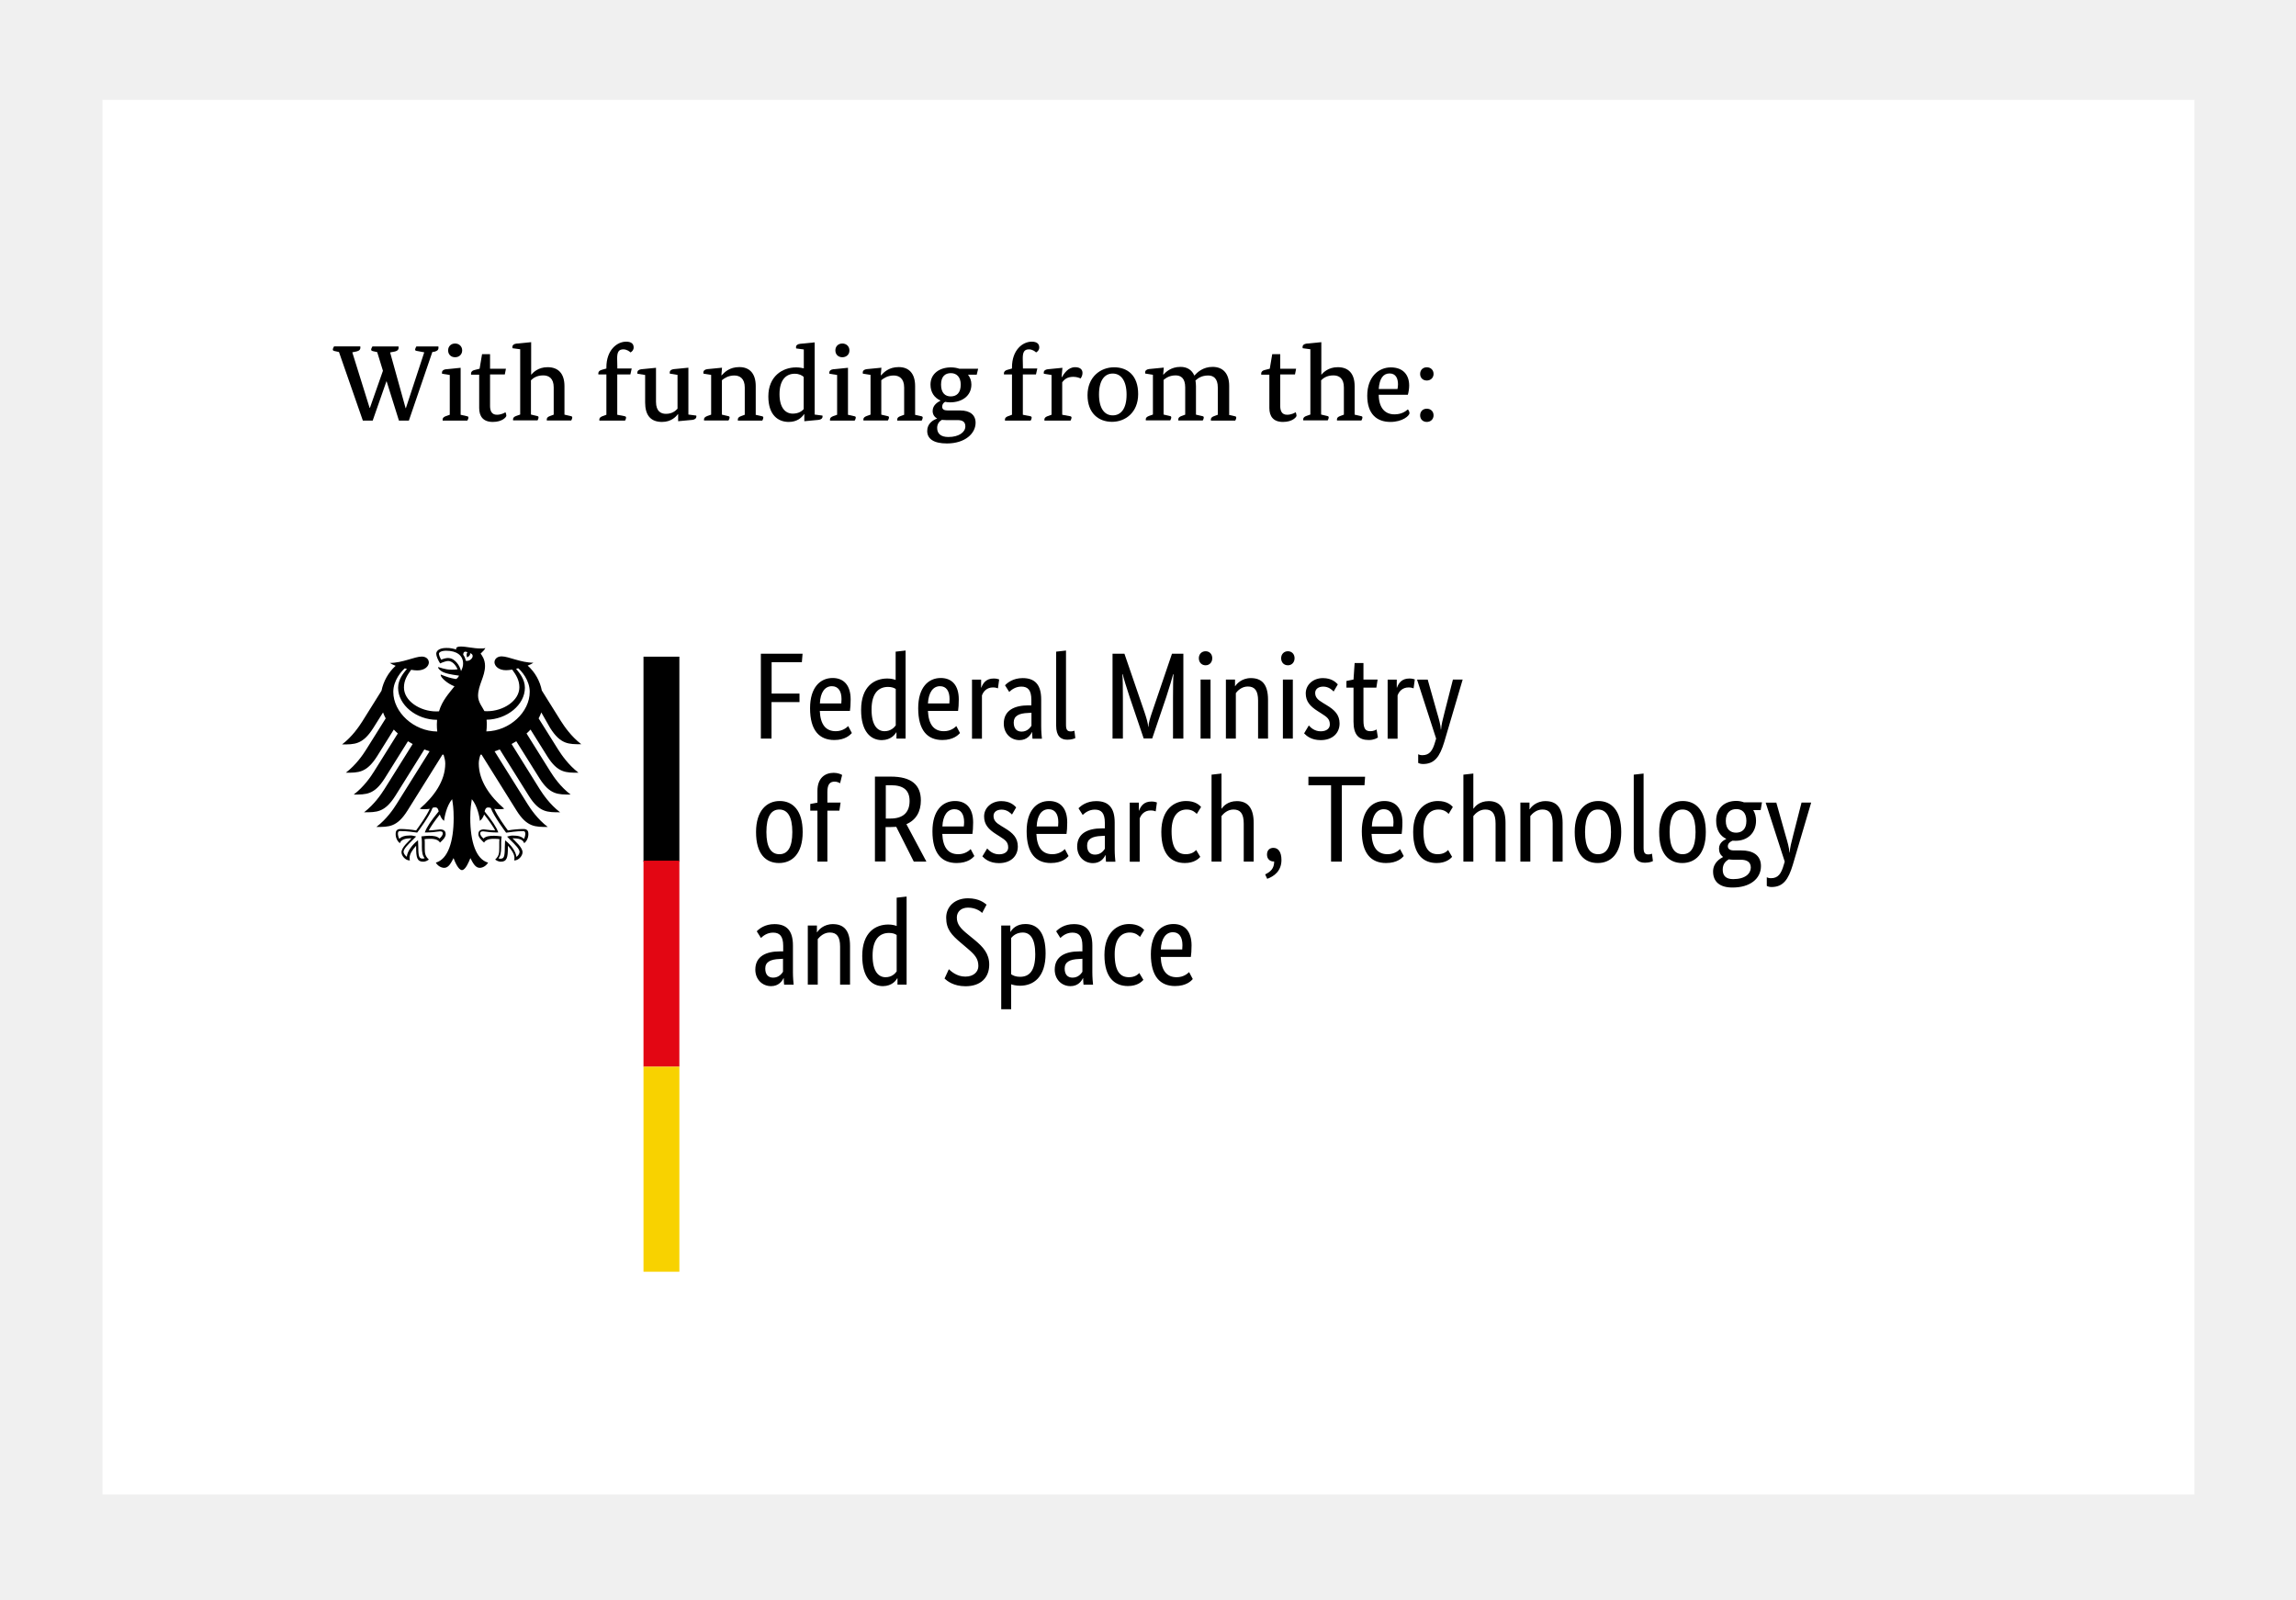
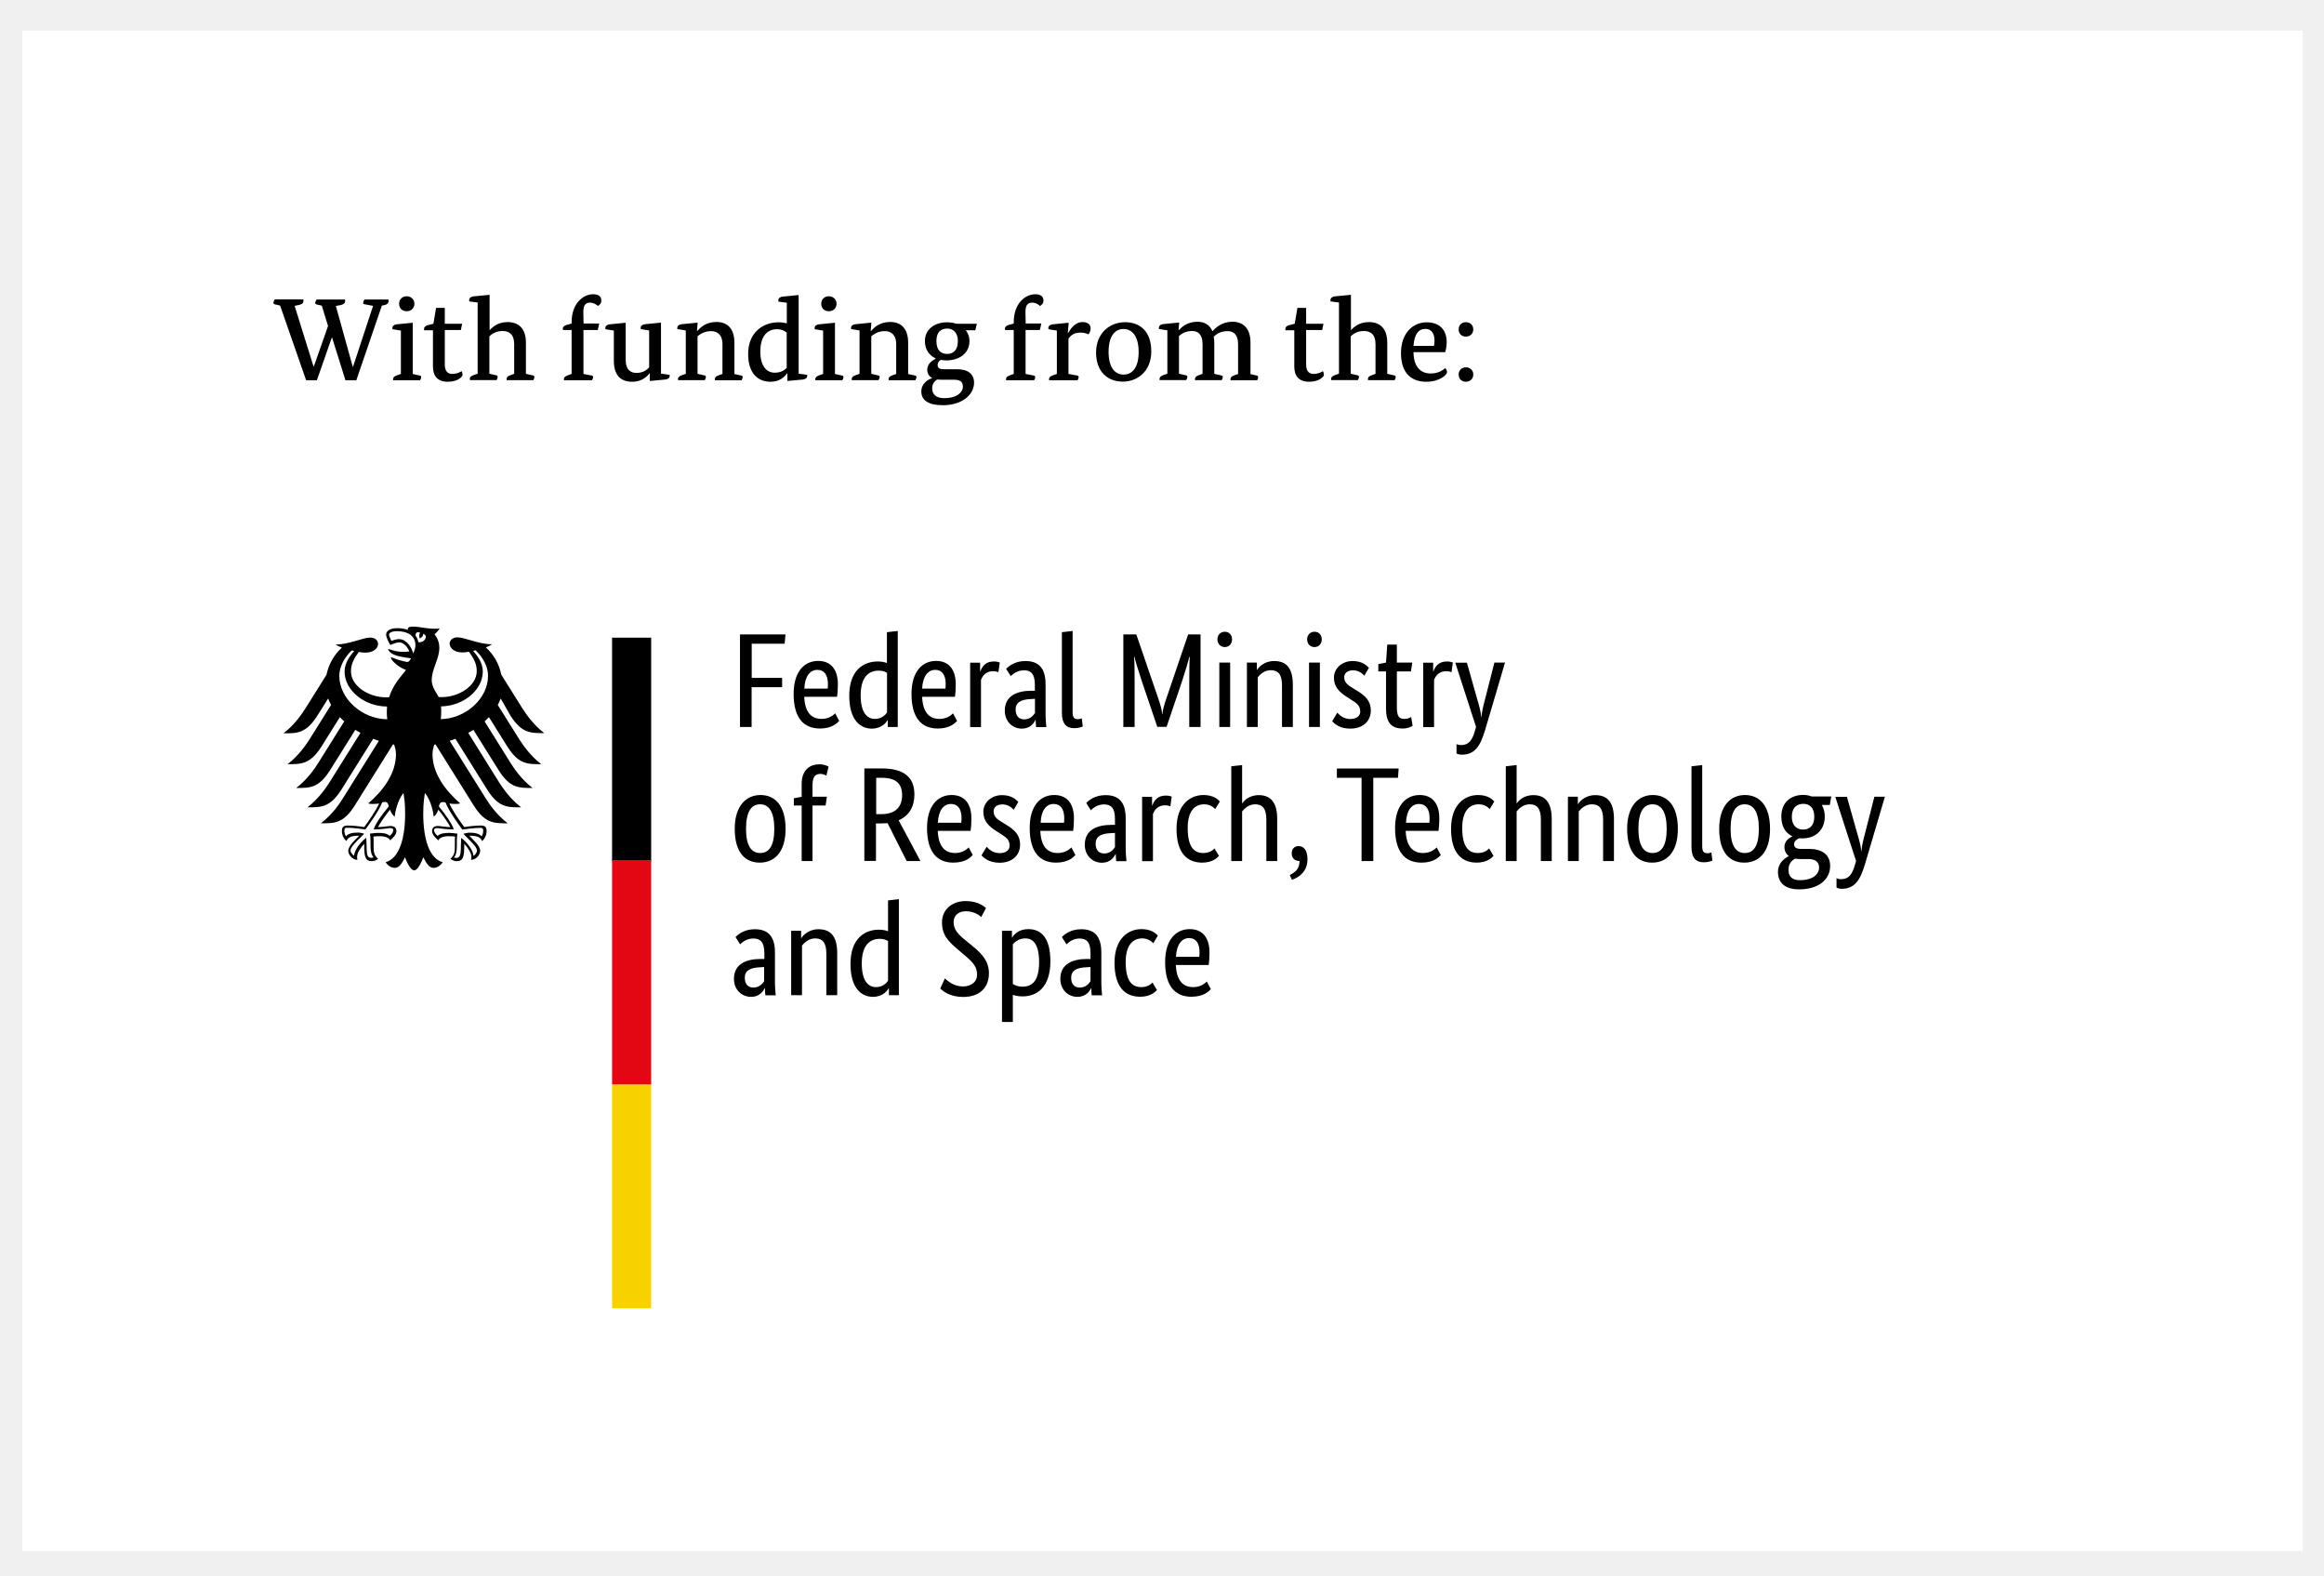
- <svg xmlns="http://www.w3.org/2000/svg" version="1.1" x="0px" y="0px" viewBox="309 204 224 156" xml:space="preserve">
+ <svg xmlns="http://www.w3.org/2000/svg" version="1.1" x="0px" y="0px" viewBox="317 211 208 141" xml:space="preserve">
  <style type="text/css">
	.st0{fill:#FFFFFF;}
	.st1{fill:#E30613;}
	.st2{fill:#F8D200;}
	.st3{display:none;opacity:0.5;}
</style>
  <g id="Ebene_1">
    <g>
      <rect x="319" y="213.74" class="st0" width="204.09" height="136.06" />
      <g>
        <path d="M356.45,275.35c0.03-0.22,0.04-0.45,0.04-0.69c0-0.13,0-0.28-0.02-0.45c2-0.03,3.74-1.46,3.74-3.12     c0-0.84-0.55-1.47-0.86-1.85c0.07-0.02,0.14-0.03,0.21-0.05c0.29,0.25,1.12,1.15,1.12,2.29     C360.69,273.47,358.71,275.31,356.45,275.35 M354.44,268.46c-0.04-0.22-0.12-0.42-0.25-0.59c0.01-0.2,0.09-0.4,0.42-0.24     c-0.17,0.18-0.04,0.5-0.04,0.5s0.36-0.17,0.29-0.41C355.39,267.85,355.01,268.56,354.44,268.46 M353.98,269.47     c-0.07-0.3-0.22-0.6-0.42-0.83c-0.18-0.21-0.46-0.45-0.86-0.45c-0.18,0-0.48,0.08-0.67,0.16c-0.07-0.13-0.21-0.44-0.21-0.58     c0-0.14,0.25-0.29,0.71-0.29c1.03,0,1.65,0.46,1.65,1.25C354.19,269,354.08,269.25,353.98,269.47 M356.63,282.77     c0.12,0,0.18,0.02,0.25,0.05c0.3,0.81,1.44,2.33,1.49,2.4l0.01,0.01l0.01,0c0.28-0.04,1-0.15,1.6-0.15h0.02     c0.06,0,0.14,0,0.18,0.05c0.04,0.04,0.06,0.11,0.06,0.2c0,0.15-0.06,0.41-0.14,0.51c-0.21-0.23-0.55-0.33-1.09-0.33     c-0.17,0-0.36,0.05-0.46,0.08l-0.04,0.01l-0.05,0.01l0.31,0.32c0.49,0.48,0.91,0.9,0.91,1.18c0,0.17-0.16,0.39-0.31,0.48     c-0.04-0.51-0.55-1.2-1.06-1.58l-0.04-0.04l-0.01,0.18c0,0.12-0.02,0.3-0.02,0.5c0,0.97-0.1,1.12-0.44,1.12     c-0.05,0-0.13-0.02-0.18-0.04c0.19-0.23,0.26-0.54,0.26-1.09l0-0.25l0-0.2c0-0.23,0.02-0.39,0.04-0.52l0.01-0.07l-0.05-0.01     c-0.16-0.02-0.45-0.06-0.68-0.06c-0.48,0-0.81,0.05-1.04,0.27c-0.16-0.13-0.32-0.34-0.32-0.48c0-0.2,0.13-0.22,0.29-0.22     c0.08,0,0.16,0.02,0.27,0.03c0.21,0.03,0.52,0.08,1.16,0.08h0.04l-0.01-0.04c-0.16-0.46-0.61-1.14-1.32-2.01     C356.34,282.92,356.41,282.77,356.63,282.77 M350.46,285.17l-0.02,0.04h0.04c0.64,0,0.95-0.05,1.16-0.08     c0.11-0.01,0.19-0.03,0.27-0.03c0.16,0,0.29,0.02,0.29,0.22c0,0.14-0.16,0.35-0.32,0.48c-0.23-0.22-0.56-0.27-1.04-0.27     c-0.22,0-0.52,0.04-0.68,0.06l-0.02,0l-0.03,0l0.01,0.07c0.02,0.13,0.04,0.3,0.04,0.52l0,0.2l0,0.25c0,0.54,0.07,0.85,0.27,1.09     c-0.05,0.02-0.13,0.04-0.18,0.04c-0.34,0-0.44-0.15-0.44-1.12c0-0.2-0.01-0.38-0.02-0.5l-0.01-0.18l-0.04,0.04     c-0.5,0.38-1.02,1.07-1.05,1.58c-0.15-0.1-0.32-0.32-0.32-0.48c0-0.28,0.42-0.7,0.91-1.18l0.28-0.28l0.04-0.04l-0.09-0.02     c-0.11-0.03-0.3-0.08-0.46-0.08c-0.54,0-0.88,0.1-1.09,0.33c-0.08-0.11-0.14-0.37-0.14-0.51c0-0.1,0.02-0.16,0.06-0.2     c0.05-0.05,0.12-0.05,0.19-0.05h0.01c0.6,0,1.32,0.11,1.6,0.15l0.02,0l0.01-0.01c0.05-0.07,1.2-1.59,1.49-2.4     c0.07-0.03,0.12-0.05,0.25-0.05c0.23,0,0.29,0.15,0.35,0.39C351.07,284.03,350.62,284.71,350.46,285.17 M347.37,271.49     c0-1.14,0.83-2.04,1.12-2.29c0.07,0.02,0.14,0.03,0.21,0.05c-0.31,0.38-0.86,1.01-0.86,1.85c0,1.67,1.78,3.12,3.8,3.12     c-0.01,0.14-0.02,0.29-0.02,0.45c0,0.25,0.01,0.47,0.04,0.69C349.37,275.34,347.37,273.49,347.37,271.49 M362.67,275.01     c1.02,1.62,1.82,1.59,3.04,1.59c-1-0.77-1.66-1.75-1.98-2.25l-1.87-2.99c-0.18-0.92-0.66-1.79-1.38-2.43     c0.24-0.09,0.44-0.19,0.56-0.28c-1.22,0-2.43-0.62-3.1-0.62c-0.43,0-0.7,0.26-0.7,0.59c0.03,0.38,0.42,0.76,1.13,0.76     c0.16,0,0.37-0.02,0.6-0.06c0.39,0.54,0.7,1.03,0.7,1.73c0,1.31-1.57,2.33-3.15,2.33c-0.09,0-0.18,0-0.26-0.01     c-0.15-0.32-0.62-0.87-0.62-1.49c0-1.04,0.68-1.89,0.68-2.92c0-0.64-0.31-1.04-0.43-1.2c0.2-0.18,0.41-0.4,0.46-0.55     c-0.11,0.05-0.25,0.05-0.44,0.05c-0.76,0-1.38-0.19-1.98-0.19c-0.34,0-0.43,0.11-0.43,0.21c0,0.04,0,0.07,0.02,0.09     c-0.13-0.05-0.25-0.08-0.4-0.11c-0.17-0.04-0.37-0.05-0.57-0.05c-0.73,0-0.99,0.3-0.99,0.57c0,0.22,0.18,0.63,0.38,0.94     c0.29-0.14,0.62-0.24,0.78-0.24c0.39,0,0.73,0.37,0.92,0.81c-0.26,0.03-0.31,0.04-0.57,0.04c-0.71,0-1.2-0.25-1.3-0.25     c-0.01,0-0.03,0-0.03,0.02c0,0.1,0.2,0.36,0.6,0.51c0.52,0.2,1.31,0.27,1.44,0.3c0,0.02-0.13,0.27-0.28,0.32     c-0.03,0.01-0.05,0.01-0.09,0c-0.55-0.11-0.7-0.15-1.39-0.42c-0.02-0.01-0.03,0-0.03,0.03c0,0.27,0.71,0.88,1.35,1.11     c-0.53,0.68-1.2,1.38-1.51,2.44c-0.09,0.01-0.18,0.01-0.27,0.01c-1.58,0-3.15-1.02-3.15-2.33c0-0.7,0.31-1.19,0.7-1.73     c0.23,0.04,0.43,0.06,0.6,0.06c0.71,0,1.11-0.38,1.13-0.76c0-0.34-0.27-0.59-0.7-0.59c-0.67,0-1.88,0.62-3.1,0.62     c0.12,0.09,0.32,0.19,0.56,0.28c-0.71,0.64-1.19,1.51-1.38,2.43l-1.87,2.99c-0.32,0.5-0.98,1.49-1.98,2.25     c1.21,0,2.01,0.03,3.04-1.59l0.96-1.53c0.07,0.2,0.16,0.39,0.26,0.58l-1.91,3.05c-0.32,0.51-0.98,1.48-1.98,2.25     c1.21,0,2.01,0.03,3.04-1.59l1.64-2.62c0.12,0.13,0.25,0.26,0.39,0.38l-2.32,3.71c-0.32,0.51-0.97,1.48-1.98,2.25     c1.21,0,2.01,0.03,3.03-1.59l2.26-3.61c0.15,0.09,0.3,0.18,0.46,0.27l-2.76,4.41c-0.32,0.5-0.97,1.47-1.98,2.25     c1.21,0,2.01,0.03,3.04-1.59l2.84-4.54c0.17,0.06,0.34,0.13,0.51,0.18l-3.21,5.13c-0.31,0.5-0.98,1.49-1.98,2.25     c1.21,0,2.01,0.03,3.03-1.59l3.42-5.47c0.04,0,0.07,0.01,0.11,0.02c0.09,0.3,0.16,0.58,0.16,0.85c0,1.72-1.12,3.24-2.48,4.41     c0.09,0.04,0.24,0.05,0.38,0.05c0.28,0,0.46-0.02,0.59-0.04c-0.32,0.71-0.99,1.64-1.33,2.11c-0.44-0.08-1.09-0.14-1.51-0.14     c-0.44,0-0.49,0.26-0.49,0.49c0,0.4,0.19,0.72,0.41,0.9c0.08-0.2,0.25-0.48,1.06-0.48c0.02,0,0.05,0,0.08,0     c-0.24,0.27-0.98,0.87-0.98,1.36c0,0.32,0.35,0.8,0.82,0.8c-0.03-0.11-0.03-0.2-0.03-0.27c0-0.39,0.35-0.85,0.64-1.17     c-0.01,0.1,0,0.09,0,0.2c0,0.93,0.09,1.36,0.68,1.36c0.29,0,0.49-0.16,0.56-0.21c-0.38-0.35-0.4-0.63-0.4-1.15     c0-0.14,0-0.27,0-0.45c0-0.12,0-0.28-0.02-0.39c0.21-0.03,0.3-0.03,0.46-0.03c0,0,0.84-0.07,1.04,0.37     c0.23-0.21,0.56-0.5,0.56-0.83c0-0.21-0.1-0.46-0.54-0.46c-0.16,0-0.68,0.1-1.11,0.1c0.12-0.26,0.63-1.01,1.08-1.56     c0.07,0.21,0.17,0.44,0.41,0.63c0.04-0.35,0.24-1.46,0.79-2.12c0.07,0.44,0.15,0.89,0.15,1.84c0,2.31-0.56,4.02-1.74,4.35     c0.15,0.27,0.48,0.51,0.82,0.51c0.43,0,0.67-0.49,0.91-0.95c0.12,0.34,0.47,1.17,0.82,1.17c0.35,0,0.69-0.84,0.82-1.17     c0.24,0.46,0.48,0.95,0.91,0.95c0.34,0,0.66-0.24,0.82-0.51c-1.18-0.32-1.74-2.04-1.74-4.35c0-0.95,0.09-1.4,0.15-1.84     c0.55,0.65,0.76,1.76,0.79,2.12c0.23-0.19,0.34-0.42,0.41-0.63c0.45,0.55,0.96,1.3,1.08,1.56c-0.43,0-0.95-0.1-1.11-0.1     c-0.43,0-0.53,0.25-0.53,0.46c0,0.32,0.33,0.62,0.56,0.83c0.2-0.44,1.04-0.37,1.04-0.37c0.16,0,0.25,0,0.46,0.03     c-0.02,0.12-0.02,0.27-0.02,0.39c0,0.18,0,0.32,0,0.45c0,0.52-0.02,0.8-0.4,1.15c0.07,0.05,0.27,0.21,0.56,0.21     c0.59,0,0.68-0.43,0.68-1.36c0-0.11,0-0.1,0-0.2c0.29,0.32,0.64,0.79,0.64,1.17c0,0.08,0,0.17-0.03,0.27     c0.47,0,0.82-0.48,0.82-0.8c0-0.49-0.75-1.09-0.98-1.36c0.04,0,0.07,0,0.08,0c0.82,0,0.98,0.27,1.06,0.48     c0.22-0.17,0.41-0.5,0.41-0.9c0-0.23-0.05-0.49-0.49-0.49c-0.42,0-1.07,0.06-1.51,0.14c-0.34-0.47-1.01-1.39-1.33-2.11     c0.13,0.02,0.31,0.04,0.59,0.04c0.14,0,0.29-0.02,0.38-0.05c-1.35-1.17-2.48-2.69-2.48-4.41c0-0.27,0.06-0.55,0.16-0.85     c0.04-0.01,0.07-0.01,0.11-0.02l3.42,5.47c1.02,1.62,1.83,1.59,3.04,1.59c-1-0.76-1.67-1.75-1.98-2.25l-3.21-5.13     c0.18-0.05,0.34-0.12,0.51-0.18l2.84,4.54c1.02,1.62,1.82,1.59,3.04,1.59c-1.01-0.78-1.66-1.75-1.98-2.25l-2.75-4.41     c0.16-0.09,0.31-0.18,0.46-0.27l2.26,3.61c1.02,1.62,1.82,1.59,3.04,1.59c-1.01-0.77-1.66-1.74-1.98-2.25l-2.32-3.71     c0.14-0.12,0.27-0.25,0.39-0.38l1.64,2.62c1.02,1.62,1.82,1.59,3.04,1.59c-1-0.77-1.66-1.75-1.98-2.25l-1.91-3.05     c0.1-0.19,0.19-0.38,0.26-0.58L362.67,275.01z M362.67,275.01" />
        <rect x="371.78" y="268.06" width="3.5" height="20" />
        <rect x="371.78" y="287.96" class="st1" width="3.5" height="20.1" />
        <rect x="371.78" y="308.06" class="st2" width="3.5" height="20" />
        <path d="M384.27,276.05v-3.56H387v-0.83h-2.72v-3.06h2.95l0.07-0.83h-4.07v8.28H384.27z M390.16,270.94     c0.61,0,0.94,0.47,0.94,1.26c0,0.18-0.01,0.34-0.02,0.42h-2.09C389.03,271.54,389.48,270.94,390.16,270.94L390.16,270.94z      M392.11,275.51l-0.36-0.68c-0.13,0.13-0.53,0.5-1.21,0.5c-0.97,0-1.5-0.64-1.56-1.98h2.94c0.04-0.28,0.07-0.62,0.07-1.12     c0-1.38-0.67-2.09-1.76-2.09c-1.2,0-2.2,0.91-2.2,2.95c0,2.17,0.91,3.1,2.37,3.1C391.48,276.19,391.95,275.68,392.11,275.51     L392.11,275.51z M395.3,275.33c-0.67,0-1.27-0.53-1.27-2.11c0-1.63,0.71-2.21,1.61-2.21c0.35,0,0.58,0.09,0.75,0.2v3.55     C396.25,274.96,395.91,275.33,395.3,275.33L395.3,275.33z M396.44,275.44h0.02v0.61h0.89v-8.59l-0.97,0.11v2.76     c-0.18-0.07-0.45-0.14-0.82-0.14c-1.23,0-2.55,0.74-2.55,3.07c0,2.1,0.93,2.94,2.02,2.94     C395.95,276.19,396.33,275.62,396.44,275.44L396.44,275.44z M400.71,270.94c0.61,0,0.93,0.47,0.93,1.26     c0,0.18-0.01,0.34-0.02,0.42h-2.09C399.59,271.54,400.03,270.94,400.71,270.94L400.71,270.94z M402.66,275.51l-0.36-0.68     c-0.13,0.13-0.53,0.5-1.21,0.5c-0.97,0-1.5-0.64-1.56-1.98h2.94c0.04-0.28,0.07-0.62,0.07-1.12c0-1.38-0.67-2.09-1.76-2.09     c-1.2,0-2.2,0.91-2.2,2.95c0,2.17,0.91,3.1,2.36,3.1C402.03,276.19,402.5,275.68,402.66,275.51L402.66,275.51z M406.48,270.28     c-0.09-0.03-0.25-0.09-0.53-0.09c-0.73,0-1.04,0.43-1.21,0.89h-0.02v-0.78h-0.89v5.76h0.97v-4.22c0.14-0.39,0.47-0.78,1.08-0.78     c0.26,0,0.43,0.07,0.48,0.09L406.48,270.28z M409.63,272.81h-0.3c-1.31,0-2.4,0.45-2.4,1.78c0,0.94,0.66,1.61,1.53,1.61     c0.73,0,1.08-0.49,1.21-0.78h0.02c0.02,0.29,0.03,0.47,0.04,0.64h0.92c-0.02-0.16-0.07-0.71-0.07-1.2v-2.63     c0-1.45-0.63-2.08-1.8-2.08c-0.93,0-1.48,0.44-1.73,0.7l0.41,0.65c0.21-0.2,0.6-0.52,1.18-0.52c0.62,0,0.98,0.31,0.98,1.29     V272.81z M409.63,273.53v1.27c-0.12,0.18-0.4,0.57-0.96,0.57c-0.48,0-0.77-0.3-0.77-0.89c0-0.63,0.49-0.9,1.41-0.93     L409.63,273.53z M413.01,267.46l-0.97,0.11v7.22c0,1.02,0.45,1.37,1.09,1.37c0.43,0,0.68-0.11,0.78-0.16l-0.09-0.72     c-0.06,0.02-0.18,0.07-0.36,0.07c-0.34,0-0.46-0.17-0.46-0.65V267.46z M423.34,267.77l-1.95,5.73c-0.18,0.53-0.34,1.05-0.35,1.41     h-0.02c-0.02-0.36-0.18-0.9-0.36-1.43l-1.96-5.71h-1.16v8.28h1.01v-3.94c0-1-0.01-1.95-0.05-2.33h0.04     c0.07,0.36,0.36,1.28,0.67,2.22l1.37,4.04h0.83l1.37-4.04c0.31-0.94,0.58-1.86,0.67-2.22h0.04c-0.04,0.35-0.05,1.33-0.05,2.33     v3.94h1.01v-8.28H423.34z M426.62,268.9c0.38,0,0.65-0.29,0.65-0.69c0-0.4-0.27-0.68-0.65-0.68c-0.39,0-0.66,0.29-0.66,0.68     C425.96,268.61,426.23,268.9,426.62,268.9L426.62,268.9z M427.1,270.29h-0.97v5.76h0.97V270.29z M430.74,270.97     c0.67,0,1,0.4,1,1.37v3.71h0.97v-3.78c0-1.56-0.64-2.12-1.68-2.12c-0.9,0-1.41,0.59-1.52,0.79h-0.02v-0.65h-0.89v5.76h0.97v-4.44     C429.75,271.37,430.15,270.97,430.74,270.97L430.74,270.97z M434.65,268.9c0.38,0,0.65-0.29,0.65-0.69c0-0.4-0.27-0.68-0.65-0.68     c-0.39,0-0.66,0.29-0.66,0.68C433.99,268.61,434.25,268.9,434.65,268.9L434.65,268.9z M435.13,270.29h-0.97v5.76h0.97V270.29z      M439.52,270.76c-0.19-0.19-0.58-0.61-1.46-0.61c-0.94,0-1.67,0.64-1.67,1.49c0,0.79,0.43,1.26,1.15,1.72l0.36,0.23     c0.55,0.35,0.84,0.54,0.84,1.09c0,0.37-0.31,0.66-0.89,0.66c-0.62,0-0.99-0.38-1.16-0.57l-0.46,0.77     c0.23,0.24,0.69,0.66,1.62,0.66c1.18,0,1.84-0.71,1.84-1.62c0-0.85-0.48-1.32-1.26-1.79l-0.36-0.22     c-0.52-0.31-0.76-0.55-0.76-0.98c0-0.34,0.28-0.61,0.79-0.61c0.54,0,0.88,0.34,1.01,0.48L439.52,270.76z M443.43,275.94     l-0.13-0.78c-0.1,0.06-0.31,0.17-0.6,0.17c-0.49,0-0.68-0.24-0.68-1.06v-3.19h1.26l0.12-0.79h-1.38v-1.61h-0.86l-0.11,1.61     l-0.69,0.14v0.65h0.69v3.32c0,1.27,0.5,1.79,1.49,1.79C443.05,276.19,443.35,276,443.43,275.94L443.43,275.94z M447.03,270.28     c-0.09-0.03-0.25-0.09-0.53-0.09c-0.73,0-1.04,0.43-1.21,0.89h-0.02v-0.78h-0.89v5.76h0.97v-4.22c0.14-0.39,0.47-0.78,1.08-0.78     c0.26,0,0.43,0.07,0.48,0.09L447.03,270.28z M450.75,270.29l-0.82,3.21c-0.17,0.64-0.31,1.22-0.34,1.67h-0.02     c-0.02-0.45-0.19-1.04-0.38-1.68l-0.9-3.19h-1.04l1.86,5.75l-0.09,0.3c-0.25,0.89-0.56,1.32-1.25,1.32     c-0.2,0-0.34-0.05-0.41-0.09v0.84c0.06,0.04,0.23,0.11,0.47,0.11c1.14,0,1.64-0.73,2.07-2.14l1.8-6.1H450.75z M450.75,270.29" />
        <path d="M382.76,285.17c0,2.16,0.97,3.02,2.24,3.02c1.26,0,2.31-0.88,2.31-3.02c0-2.12-0.97-3.03-2.24-3.03     C383.83,282.14,382.76,283.05,382.76,285.17L382.76,285.17z M386.3,285.17c0,1.52-0.47,2.16-1.26,2.16     c-0.79,0-1.27-0.64-1.27-2.16c0-1.53,0.47-2.2,1.26-2.2C385.82,282.97,386.3,283.64,386.3,285.17L386.3,285.17z M390.89,283.08     l0.12-0.79h-1.29v-1.03c0-0.75,0.25-1.01,0.71-1.01c0.25,0,0.43,0.1,0.53,0.16l0.2-0.81c-0.09-0.06-0.41-0.21-0.82-0.21     c-0.85,0-1.59,0.5-1.59,1.76v1.15l-0.7,0.13v0.65h0.7v4.97h0.97v-4.97H390.89z M397.74,282.14c0,1.08-0.6,1.71-1.86,1.71h-0.46     v-3.25h0.5C397.16,280.6,397.74,281.1,397.74,282.14L397.74,282.14z M395.42,284.68h0.46c0.19,0,0.38-0.01,0.56-0.02l1.71,3.39     h1.23l-1.95-3.65c0.95-0.41,1.41-1.23,1.41-2.32c0-1.52-0.93-2.32-2.93-2.32h-1.55v8.28h1.04V284.68z M402.12,282.94     c0.61,0,0.94,0.47,0.94,1.26c0,0.18-0.02,0.34-0.03,0.42h-2.09C400.99,283.54,401.43,282.94,402.12,282.94L402.12,282.94z      M404.06,287.51l-0.36-0.68c-0.13,0.13-0.53,0.5-1.21,0.5c-0.97,0-1.5-0.64-1.56-1.98h2.94c0.04-0.28,0.07-0.62,0.07-1.12     c0-1.38-0.67-2.09-1.77-2.09c-1.2,0-2.2,0.91-2.2,2.95c0,2.17,0.91,3.1,2.36,3.1C403.44,288.19,403.91,287.68,404.06,287.51     L404.06,287.51z M408.14,282.76c-0.19-0.19-0.57-0.61-1.46-0.61c-0.93,0-1.67,0.64-1.67,1.49c0,0.79,0.43,1.26,1.15,1.72     l0.36,0.23c0.55,0.35,0.84,0.54,0.84,1.09c0,0.37-0.31,0.66-0.89,0.66c-0.62,0-0.99-0.38-1.16-0.57l-0.47,0.77     c0.23,0.24,0.7,0.66,1.62,0.66c1.18,0,1.84-0.71,1.84-1.62c0-0.85-0.48-1.32-1.26-1.79l-0.36-0.22     c-0.52-0.31-0.75-0.55-0.75-0.98c0-0.34,0.27-0.61,0.79-0.61c0.54,0,0.88,0.34,1.01,0.48L408.14,282.76z M411.31,282.94     c0.61,0,0.94,0.47,0.94,1.26c0,0.18-0.01,0.34-0.02,0.42h-2.09C410.18,283.54,410.62,282.94,411.31,282.94L411.31,282.94z      M413.25,287.51l-0.36-0.68c-0.13,0.13-0.53,0.5-1.22,0.5c-0.97,0-1.5-0.64-1.56-1.98h2.94c0.04-0.28,0.07-0.62,0.07-1.12     c0-1.38-0.67-2.09-1.77-2.09c-1.2,0-2.19,0.91-2.19,2.95c0,2.17,0.91,3.1,2.36,3.1C412.63,288.19,413.1,287.68,413.25,287.51     L413.25,287.51z M416.79,284.81h-0.3c-1.31,0-2.4,0.45-2.4,1.78c0,0.94,0.66,1.61,1.54,1.61c0.73,0,1.08-0.49,1.21-0.78h0.02     c0.01,0.29,0.03,0.47,0.04,0.64h0.92c-0.02-0.16-0.07-0.71-0.07-1.2v-2.63c0-1.45-0.62-2.08-1.8-2.08c-0.93,0-1.48,0.44-1.73,0.7     l0.41,0.65c0.21-0.2,0.6-0.52,1.18-0.52c0.62,0,0.98,0.31,0.98,1.29V284.81z M416.79,285.53v1.27c-0.12,0.18-0.39,0.57-0.96,0.57     c-0.48,0-0.77-0.3-0.77-0.89c0-0.63,0.49-0.9,1.41-0.93L416.79,285.53z M421.87,282.28c-0.09-0.03-0.25-0.09-0.53-0.09     c-0.73,0-1.04,0.43-1.21,0.89h-0.02v-0.78h-0.89v5.76h0.97v-4.22c0.14-0.39,0.47-0.78,1.08-0.78c0.26,0,0.43,0.07,0.48,0.09     L421.87,282.28z M426.18,282.72c-0.18-0.2-0.59-0.58-1.47-0.58c-1.14,0-2.41,0.8-2.41,3.02c0,2.25,1.02,3.03,2.3,3.03     c0.9,0,1.34-0.42,1.5-0.6l-0.4-0.67c-0.12,0.13-0.42,0.41-1.01,0.41c-0.83,0-1.39-0.55-1.39-2.25c0-1.52,0.65-2.11,1.48-2.11     c0.57,0,0.87,0.32,0.98,0.43L426.18,282.72z M429.34,282.97c0.67,0,1,0.4,1,1.37v3.71h0.97v-3.78c0-1.52-0.64-2.12-1.64-2.12     c-0.92,0-1.36,0.55-1.48,0.73h-0.02v-3.42l-0.97,0.11v8.48h0.97v-4.44C428.36,283.37,428.76,282.97,429.34,282.97L429.34,282.97z      M432.63,289.73c0.64-0.23,1.39-0.74,1.39-1.84c0-0.79-0.32-1.18-0.79-1.18c-0.34,0-0.62,0.21-0.62,0.65     c0,0.44,0.29,0.68,0.66,0.68h0.04c0,0.7-0.37,1.01-0.88,1.26L432.63,289.73z M442.18,279.77h-5.53v0.83h2.21v7.45h1.05v-7.45     h2.21L442.18,279.77z M444.01,282.94c0.61,0,0.94,0.47,0.94,1.26c0,0.18-0.01,0.34-0.02,0.42h-2.09     C442.88,283.54,443.32,282.94,444.01,282.94L444.01,282.94z M445.95,287.51l-0.36-0.68c-0.13,0.13-0.53,0.5-1.22,0.5     c-0.97,0-1.5-0.64-1.56-1.98h2.94c0.03-0.28,0.07-0.62,0.07-1.12c0-1.38-0.67-2.09-1.76-2.09c-1.2,0-2.2,0.91-2.2,2.95     c0,2.17,0.91,3.1,2.37,3.1C445.33,288.19,445.8,287.68,445.95,287.51L445.95,287.51z M450.74,282.72     c-0.18-0.2-0.59-0.58-1.46-0.58c-1.14,0-2.41,0.8-2.41,3.02c0,2.25,1.02,3.03,2.3,3.03c0.9,0,1.34-0.42,1.5-0.6l-0.39-0.67     c-0.12,0.13-0.42,0.41-1.01,0.41c-0.83,0-1.4-0.55-1.4-2.25c0-1.52,0.65-2.11,1.48-2.11c0.58,0,0.88,0.32,0.98,0.43     L450.74,282.72z M453.91,282.97c0.67,0,1,0.4,1,1.37v3.71h0.97v-3.78c0-1.52-0.63-2.12-1.64-2.12c-0.92,0-1.36,0.55-1.48,0.73     h-0.02v-3.42l-0.97,0.11v8.48h0.97v-4.44C452.93,283.37,453.32,282.97,453.91,282.97L453.91,282.97z M459.48,282.97     c0.67,0,1,0.4,1,1.37v3.71h0.97v-3.78c0-1.56-0.65-2.12-1.68-2.12c-0.9,0-1.42,0.59-1.52,0.79h-0.03v-0.65h-0.89v5.76h0.97v-4.44     C458.49,283.37,458.89,282.97,459.48,282.97L459.48,282.97z M462.63,285.17c0,2.16,0.97,3.02,2.24,3.02c1.26,0,2.3-0.88,2.3-3.02     c0-2.12-0.97-3.03-2.24-3.03C463.7,282.14,462.63,283.05,462.63,285.17L462.63,285.17z M466.17,285.17     c0,1.52-0.47,2.16-1.26,2.16c-0.79,0-1.27-0.64-1.27-2.16c0-1.53,0.47-2.2,1.26-2.2C465.69,282.97,466.17,283.64,466.17,285.17     L466.17,285.17z M469.36,279.46l-0.97,0.11v7.22c0,1.02,0.44,1.37,1.09,1.37c0.43,0,0.68-0.11,0.78-0.16l-0.09-0.72     c-0.06,0.02-0.18,0.07-0.36,0.07c-0.34,0-0.46-0.17-0.46-0.65V279.46z M470.87,285.17c0,2.16,0.97,3.02,2.25,3.02     c1.26,0,2.3-0.88,2.3-3.02c0-2.12-0.97-3.03-2.25-3.03C471.94,282.14,470.87,283.05,470.87,285.17L470.87,285.17z M474.42,285.17     c0,1.52-0.47,2.16-1.26,2.16c-0.79,0-1.27-0.64-1.27-2.16c0-1.53,0.47-2.2,1.26-2.2S474.42,283.64,474.42,285.17L474.42,285.17z      M479.38,284.08c0,0.83-0.45,1.15-1.01,1.15c-0.53,0-1-0.32-1-1.15c0-0.83,0.47-1.15,1.02-1.15     C478.93,282.92,479.38,283.25,479.38,284.08L479.38,284.08z M480.8,288.49c0-1.09-0.82-1.53-1.91-1.53h-0.73     c-0.42,0-0.59-0.17-0.59-0.41c0-0.3,0.27-0.46,0.46-0.54c0.1,0.01,0.2,0.01,0.3,0.01c1.13,0,1.99-0.73,1.99-1.96     c0-0.38-0.09-0.74-0.27-1.03h0.72l0.13-0.76h-1.75c-0.24-0.09-0.49-0.14-0.76-0.14c-1.08,0-1.96,0.64-1.96,1.93     c0,0.91,0.39,1.49,0.98,1.77v0.02c-0.14,0.07-0.7,0.31-0.7,0.93c0,0.36,0.13,0.62,0.38,0.81v0.02c-0.27,0.14-0.96,0.55-0.96,1.41     c0,1,0.66,1.56,1.88,1.56C479.72,290.59,480.8,289.73,480.8,288.49L480.8,288.49z M478.09,289.76c-0.68,0-1.02-0.31-1.02-0.92     c0-0.58,0.31-0.85,0.59-1.01c0.13,0.02,0.29,0.04,0.45,0.04h0.73c0.59,0,0.97,0.22,0.97,0.77     C479.8,289.22,479.27,289.76,478.09,289.76L478.09,289.76z M484.76,282.29l-0.82,3.21c-0.17,0.64-0.31,1.22-0.34,1.67h-0.02     c-0.02-0.45-0.19-1.04-0.38-1.68l-0.9-3.19h-1.04l1.86,5.75l-0.09,0.3c-0.25,0.89-0.56,1.32-1.25,1.32     c-0.2,0-0.34-0.05-0.41-0.09v0.84c0.06,0.04,0.23,0.11,0.46,0.11c1.14,0,1.64-0.73,2.07-2.14l1.8-6.1H484.76z M484.76,282.29" />
        <path d="M385.39,296.81h-0.3c-1.31,0-2.4,0.45-2.4,1.78c0,0.94,0.66,1.61,1.54,1.61c0.73,0,1.08-0.49,1.21-0.78h0.02     c0.01,0.29,0.02,0.47,0.04,0.64h0.93c-0.02-0.16-0.07-0.71-0.07-1.2v-2.63c0-1.45-0.62-2.08-1.8-2.08c-0.93,0-1.48,0.44-1.73,0.7     l0.41,0.65c0.21-0.2,0.6-0.52,1.18-0.52c0.62,0,0.99,0.31,0.99,1.29V296.81z M385.39,297.53v1.27c-0.12,0.18-0.4,0.57-0.96,0.57     c-0.48,0-0.77-0.3-0.77-0.89c0-0.63,0.49-0.9,1.42-0.93L385.39,297.53z M389.96,294.97c0.67,0,1,0.4,1,1.37v3.71h0.97v-3.78     c0-1.56-0.65-2.12-1.68-2.12c-0.9,0-1.42,0.59-1.52,0.79h-0.03v-0.65h-0.89v5.76h0.97v-4.44     C388.98,295.37,389.37,294.97,389.96,294.97L389.96,294.97z M395.4,299.33c-0.67,0-1.27-0.53-1.27-2.11     c0-1.63,0.71-2.21,1.61-2.21c0.35,0,0.58,0.09,0.74,0.2v3.55C396.34,298.96,396.01,299.33,395.4,299.33L395.4,299.33z      M396.53,299.44h0.03v0.61h0.89v-8.59l-0.97,0.11v2.76c-0.18-0.07-0.45-0.14-0.82-0.14c-1.22,0-2.54,0.74-2.54,3.07     c0,2.1,0.92,2.94,2.02,2.94C396.05,300.19,396.43,299.62,396.53,299.44L396.53,299.44z M405.25,292.25     c-0.18-0.14-0.71-0.62-1.81-0.62c-1.3,0-2.13,0.82-2.13,1.89c0,1.14,0.53,1.69,1.44,2.46l0.67,0.57     c0.69,0.59,1.03,0.97,1.03,1.69c0,0.56-0.46,1.03-1.27,1.03c-0.85,0-1.4-0.53-1.61-0.72l-0.42,0.91     c0.24,0.22,0.86,0.75,2.05,0.75c1.49,0,2.31-0.85,2.31-2.11c0-1.08-0.61-1.73-1.39-2.38l-0.67-0.55c-0.76-0.61-1.1-1.02-1.1-1.67     c0-0.52,0.38-0.96,1.09-0.96c0.76,0,1.25,0.38,1.38,0.52L405.25,292.25z M408.51,299.29c-0.4,0-0.68-0.12-0.86-0.25v-3.54     c0.18-0.21,0.53-0.53,1.13-0.53c0.71,0,1.22,0.57,1.22,2.11C410,298.75,409.4,299.29,408.51,299.29L408.51,299.29z      M408.51,300.16c1.31,0,2.5-0.82,2.5-3.15c0-2.03-0.78-2.87-1.97-2.87c-0.89,0-1.3,0.5-1.45,0.76h-0.02v-0.61h-0.89v8.16h0.97     v-2.43C407.83,300.08,408.12,300.16,408.51,300.16L408.51,300.16z M414.6,296.81h-0.3c-1.31,0-2.4,0.45-2.4,1.78     c0,0.94,0.66,1.61,1.54,1.61c0.73,0,1.08-0.49,1.21-0.78h0.02c0.01,0.29,0.02,0.47,0.04,0.64h0.93c-0.02-0.16-0.07-0.71-0.07-1.2     v-2.63c0-1.45-0.62-2.08-1.8-2.08c-0.93,0-1.48,0.44-1.73,0.7l0.41,0.65c0.21-0.2,0.6-0.52,1.17-0.52c0.62,0,0.98,0.31,0.98,1.29     V296.81z M414.6,297.53v1.27c-0.12,0.18-0.4,0.57-0.96,0.57c-0.48,0-0.77-0.3-0.77-0.89c0-0.63,0.49-0.9,1.42-0.93L414.6,297.53z      M420.63,294.72c-0.18-0.2-0.59-0.58-1.47-0.58c-1.14,0-2.41,0.8-2.41,3.02c0,2.25,1.02,3.03,2.3,3.03c0.9,0,1.34-0.42,1.5-0.6     l-0.4-0.67c-0.12,0.13-0.42,0.41-1.01,0.41c-0.83,0-1.39-0.55-1.39-2.25c0-1.52,0.65-2.11,1.48-2.11c0.57,0,0.88,0.32,0.99,0.43     L420.63,294.72z M423.43,294.94c0.61,0,0.93,0.47,0.93,1.26c0,0.18-0.01,0.34-0.02,0.42h-2.09     C422.3,295.54,422.75,294.94,423.43,294.94L423.43,294.94z M425.37,299.51l-0.36-0.68c-0.13,0.13-0.53,0.5-1.21,0.5     c-0.97,0-1.5-0.64-1.56-1.98h2.94c0.04-0.28,0.07-0.62,0.07-1.12c0-1.38-0.67-2.09-1.77-2.09c-1.2,0-2.2,0.91-2.2,2.95     c0,2.17,0.91,3.1,2.36,3.1C424.75,300.19,425.22,299.68,425.37,299.51L425.37,299.51z M425.37,299.51" />
      </g>
    </g>
  </g>
  <g id="Ebene_3">
    <g>
      <path d="M351.18,238.34l-2.29,6.69h-0.97l-1.2-3.83h-0.02l-1.34,3.83h-0.96l-2.33-6.69l-0.45-0.1c-0.11-0.03-0.15-0.07-0.15-0.14    c0-0.09,0.07-0.22,0.12-0.31h2.56c0,0,0.01,0.06,0.01,0.12c0,0.17-0.08,0.3-0.36,0.37l-0.43,0.09l1.69,5.42h0.03l1.27-3.62    l-0.56-1.82l-0.44-0.1c-0.1-0.03-0.15-0.07-0.15-0.14c0-0.09,0.07-0.22,0.12-0.31h2.55c0,0,0.01,0.06,0.01,0.12    c0,0.17-0.08,0.3-0.36,0.37l-0.47,0.09l1.51,5.43h0.03l1.79-5.44l-0.74-0.14c-0.1-0.02-0.15-0.05-0.15-0.12    c0-0.09,0.09-0.27,0.12-0.31h2.15c0,0,0.01,0.06,0.01,0.12c0,0.19-0.08,0.3-0.36,0.38L351.18,238.34z" />
      <path d="M353.93,244.46l0.62,0.14c0.11,0.02,0.15,0.05,0.15,0.14c0,0.1-0.08,0.26-0.11,0.29h-2.4c0,0-0.01-0.06-0.01-0.09    c0-0.19,0.13-0.27,0.33-0.35l0.37-0.13v-3.88l-0.75-0.12c0,0-0.01-0.06-0.01-0.11c0-0.18,0.14-0.3,0.39-0.33l1.43-0.14V244.46z     M353.4,238.85c-0.39,0-0.68-0.26-0.68-0.67c0-0.4,0.29-0.67,0.68-0.67c0.38,0,0.69,0.27,0.69,0.67    C354.09,238.59,353.78,238.85,353.4,238.85z" />
      <path d="M358.25,240.53h-1.44v3.07c0,0.47,0.15,0.86,0.67,0.86c0.41,0,0.75-0.18,0.83-0.25c0.05,0.08,0.09,0.24,0.09,0.35    c0,0.11-0.37,0.6-1.32,0.6c-0.96,0-1.33-0.56-1.33-1.36v-3.25h-0.79c0,0-0.01-0.06-0.01-0.09c0-0.2,0.13-0.31,0.33-0.36l0.51-0.13    l0.24-1.42h0.78v1.42h1.55L358.25,240.53z" />
      <path d="M360.78,240.58h0.02c0.21-0.25,0.71-0.76,1.62-0.76c1.05,0,1.65,0.62,1.65,1.85v2.78l0.61,0.14    c0.1,0.02,0.15,0.05,0.15,0.14c0,0.1-0.08,0.26-0.1,0.29h-2.38c0,0-0.01-0.06-0.01-0.09c0-0.19,0.13-0.28,0.33-0.35l0.35-0.13    v-2.66c0-0.89-0.48-1.17-1.02-1.17c-0.65,0-1,0.28-1.2,0.48v3.34l0.59,0.14c0.1,0.02,0.15,0.05,0.15,0.14    c0,0.1-0.07,0.26-0.1,0.29h-2.38c0,0-0.01-0.06-0.01-0.09c0-0.19,0.13-0.28,0.33-0.35l0.37-0.13v-6.37l-0.75-0.1    c0,0-0.01-0.07-0.01-0.12c0-0.18,0.14-0.3,0.39-0.33l1.44-0.14V240.58z" />
      <path d="M370.5,240.53h-1.28v3.93l0.71,0.14c0.1,0.02,0.15,0.05,0.15,0.14c0,0.1-0.07,0.26-0.1,0.29h-2.5c0,0-0.01-0.06-0.01-0.09    c0-0.19,0.13-0.27,0.33-0.35l0.36-0.13v-3.93h-0.78c0,0-0.01-0.06-0.01-0.09c0-0.2,0.13-0.3,0.33-0.36l0.46-0.13v-0.11    c0-1.69,1.03-2.51,1.93-2.51c0.52,0,0.73,0.23,0.73,0.56c0,0.26-0.16,0.41-0.31,0.49c-0.09-0.1-0.37-0.3-0.69-0.3    c-0.45,0-0.61,0.25-0.61,0.87c0,0.33,0.02,1,0.02,1h1.4L370.5,240.53z" />
      <path d="M376.16,244.44l0.77,0.1c0,0,0.01,0.04,0.01,0.08c0,0.19-0.14,0.31-0.39,0.34l-1.39,0.13v-0.69h-0.02    c-0.17,0.22-0.63,0.76-1.55,0.76c-1.12,0-1.65-0.66-1.65-1.9v-2.68l-0.75-0.12c0,0-0.01-0.06-0.01-0.11c0-0.18,0.14-0.3,0.39-0.33    l1.43-0.14v3.31c0,0.96,0.5,1.18,0.97,1.18c0.54,0,0.89-0.23,1.13-0.5v-3.3l-0.75-0.12c0,0-0.01-0.06-0.01-0.11    c0-0.18,0.14-0.3,0.39-0.33l1.43-0.14V244.44z" />
      <path d="M382.7,244.46l0.62,0.14c0.1,0.02,0.15,0.05,0.15,0.14c0,0.1-0.08,0.26-0.1,0.29h-2.38c0,0-0.01-0.06-0.01-0.09    c0-0.19,0.13-0.28,0.33-0.35l0.35-0.13v-2.66c0-0.89-0.5-1.17-1.02-1.17c-0.6,0-0.99,0.28-1.21,0.46v3.36l0.6,0.14    c0.11,0.02,0.15,0.05,0.15,0.14c0,0.1-0.08,0.26-0.11,0.29h-2.38c0,0-0.01-0.06-0.01-0.09c0-0.19,0.13-0.27,0.33-0.35l0.37-0.13    v-3.88l-0.75-0.12c0,0-0.01-0.06-0.01-0.11c0-0.18,0.14-0.3,0.39-0.33l1.43-0.14l-0.06,0.74h0.03c0.28-0.3,0.76-0.8,1.72-0.8    c1.03,0,1.6,0.66,1.6,1.85V244.46z" />
      <path d="M388.47,244.44l0.77,0.1c0,0,0.01,0.04,0.01,0.08c0,0.19-0.14,0.31-0.39,0.34l-1.39,0.13v-0.68h-0.03    c-0.23,0.33-0.67,0.75-1.49,0.75c-1.03,0-1.99-0.66-1.99-2.49c0-1.95,1.36-2.83,2.71-2.83c0.3,0,0.57,0.05,0.75,0.09v-1.84    l-0.75-0.1c0,0-0.01-0.07-0.01-0.12c0-0.18,0.14-0.3,0.39-0.33l1.43-0.14V244.44z M387.41,240.77c-0.16-0.15-0.44-0.31-0.88-0.31    c-0.85,0-1.48,0.61-1.48,1.99c0,1.35,0.59,1.9,1.29,1.9c0.61,0,0.93-0.28,1.07-0.44V240.77z" />
      <path d="M391.72,244.46l0.62,0.14c0.11,0.02,0.15,0.05,0.15,0.14c0,0.1-0.08,0.26-0.11,0.29h-2.4c0,0-0.01-0.06-0.01-0.09    c0-0.19,0.13-0.27,0.33-0.35l0.37-0.13v-3.88l-0.75-0.12c0,0-0.01-0.06-0.01-0.11c0-0.18,0.14-0.3,0.39-0.33l1.43-0.14V244.46z     M391.18,238.85c-0.39,0-0.68-0.26-0.68-0.67c0-0.4,0.29-0.67,0.68-0.67c0.38,0,0.69,0.27,0.69,0.67    C391.88,238.59,391.56,238.85,391.18,238.85z" />
      <path d="M398.25,244.46l0.62,0.14c0.1,0.02,0.15,0.05,0.15,0.14c0,0.1-0.08,0.26-0.1,0.29h-2.38c0,0-0.01-0.06-0.01-0.09    c0-0.19,0.13-0.28,0.33-0.35l0.35-0.13v-2.66c0-0.89-0.5-1.17-1.02-1.17c-0.6,0-0.99,0.28-1.21,0.46v3.36l0.6,0.14    c0.11,0.02,0.15,0.05,0.15,0.14c0,0.1-0.08,0.26-0.11,0.29h-2.38c0,0-0.01-0.06-0.01-0.09c0-0.19,0.13-0.27,0.33-0.35l0.37-0.13    v-3.88l-0.75-0.12c0,0-0.01-0.06-0.01-0.11c0-0.18,0.14-0.3,0.39-0.33l1.43-0.14l-0.06,0.74h0.03c0.28-0.3,0.76-0.8,1.72-0.8    c1.03,0,1.6,0.66,1.6,1.85V244.46z" />
      <path d="M404.29,240.55h-0.85c0.2,0.26,0.33,0.58,0.33,0.96c0,1.11-0.92,1.74-2.07,1.74c-0.18,0-0.34-0.02-0.49-0.05    c-0.15,0.08-0.29,0.23-0.29,0.47c0,0.25,0.17,0.37,0.53,0.37h1.22c0.97,0,1.51,0.44,1.51,1.2c0,1.05-1.03,2.02-2.8,2.02    c-1.29,0-1.92-0.45-1.92-1.22c0-0.73,0.58-1.08,0.96-1.2v-0.02c-0.27-0.15-0.43-0.4-0.43-0.73c0-0.61,0.56-0.89,0.76-1v-0.02    c-0.59-0.26-0.97-0.8-0.97-1.55c0-1.1,0.92-1.68,1.99-1.68c0.28,0,0.56,0.04,0.82,0.13h1.84L404.29,240.55z M401.27,244.98    c-0.15,0-0.27-0.01-0.39-0.02c-0.27,0.16-0.45,0.42-0.45,0.78c0,0.55,0.34,0.89,1.1,0.89c1.02,0,1.65-0.47,1.65-1.03    c0-0.43-0.24-0.62-0.78-0.62H401.27z M400.81,241.52c0,0.83,0.42,1.15,0.94,1.15c0.57,0,0.98-0.33,0.98-1.15    c0-0.75-0.41-1.12-0.96-1.12S400.81,240.71,400.81,241.52z" />
      <path d="M410.07,240.53h-1.28v3.93l0.71,0.14c0.1,0.02,0.15,0.05,0.15,0.14c0,0.1-0.07,0.26-0.1,0.29h-2.5    c0,0-0.01-0.06-0.01-0.09c0-0.19,0.13-0.27,0.33-0.35l0.36-0.13v-3.93h-0.78c0,0-0.01-0.06-0.01-0.09c0-0.2,0.13-0.3,0.33-0.36    l0.46-0.13v-0.11c0-1.69,1.03-2.51,1.93-2.51c0.52,0,0.73,0.23,0.73,0.56c0,0.26-0.16,0.41-0.31,0.49c-0.09-0.1-0.37-0.3-0.69-0.3    c-0.45,0-0.61,0.25-0.61,0.87c0,0.33,0.02,1,0.02,1h1.4L410.07,240.53z" />
      <path d="M412.57,240.79h0.03c0.22-0.36,0.61-0.97,1.29-0.97c0.49,0,0.72,0.23,0.72,0.56c0,0.23-0.1,0.43-0.19,0.54    c-0.08-0.04-0.35-0.16-0.7-0.16c-0.58,0-0.87,0.23-1.09,0.54v3.16l0.76,0.14c0.1,0.02,0.15,0.05,0.15,0.14    c0,0.1-0.08,0.26-0.1,0.29h-2.54c0,0-0.01-0.06-0.01-0.09c0-0.19,0.13-0.27,0.33-0.35l0.37-0.13v-3.88l-0.75-0.12    c0,0-0.01-0.06-0.01-0.11c0-0.18,0.14-0.3,0.39-0.33l1.43-0.14L412.57,240.79z" />
      <path d="M420.04,242.44c0,1.82-1.27,2.71-2.55,2.71c-1.31,0-2.39-0.84-2.39-2.6c0-1.77,1.26-2.72,2.59-2.72    C419,239.83,420.04,240.62,420.04,242.44z M416.22,242.48c0,1.41,0.57,2.04,1.34,2.04s1.35-0.61,1.35-2.02s-0.58-2.06-1.35-2.06    S416.22,241.07,416.22,242.48z" />
      <path d="M428.86,244.46l0.6,0.14c0.1,0.02,0.15,0.05,0.15,0.14c0,0.1-0.07,0.26-0.1,0.29h-2.37c0,0-0.01-0.06-0.01-0.09    c0-0.19,0.13-0.28,0.33-0.35l0.35-0.13v-2.66c0-0.91-0.45-1.17-0.94-1.17c-0.64,0-1,0.27-1.24,0.49c0.03,0.17,0.05,0.35,0.05,0.55    v2.78l0.61,0.14c0.1,0.02,0.15,0.05,0.15,0.14c0,0.1-0.07,0.26-0.1,0.29h-2.38c0,0-0.01-0.06-0.01-0.09    c0-0.19,0.13-0.28,0.33-0.35l0.35-0.13v-2.66c0-0.91-0.44-1.17-0.93-1.17c-0.59,0-0.93,0.24-1.18,0.44v3.38l0.6,0.14    c0.1,0.02,0.15,0.05,0.15,0.14c0,0.1-0.08,0.26-0.1,0.29h-2.38c0,0-0.01-0.06-0.01-0.09c0-0.19,0.13-0.27,0.33-0.35l0.37-0.13    v-3.88l-0.75-0.12c0,0-0.01-0.06-0.01-0.11c0-0.18,0.14-0.3,0.39-0.33l1.43-0.14l-0.06,0.68h0.03c0.22-0.24,0.73-0.75,1.66-0.75    c0.64,0,1.11,0.29,1.35,0.85c0.28-0.31,0.84-0.85,1.78-0.85c1.01,0,1.62,0.64,1.62,1.85V244.46z" />
      <path d="M435.34,240.53h-1.44v3.07c0,0.47,0.15,0.86,0.67,0.86c0.41,0,0.75-0.18,0.83-0.25c0.05,0.08,0.09,0.24,0.09,0.35    c0,0.11-0.37,0.6-1.32,0.6c-0.96,0-1.33-0.56-1.33-1.36v-3.25h-0.79c0,0-0.01-0.06-0.01-0.09c0-0.2,0.13-0.31,0.33-0.36l0.51-0.13    l0.24-1.42h0.78v1.42h1.55L435.34,240.53z" />
      <path d="M437.87,240.58h0.02c0.21-0.25,0.71-0.76,1.62-0.76c1.05,0,1.65,0.62,1.65,1.85v2.78l0.61,0.14    c0.11,0.02,0.15,0.05,0.15,0.14c0,0.1-0.08,0.26-0.1,0.29h-2.38c0,0-0.01-0.06-0.01-0.09c0-0.19,0.13-0.28,0.33-0.35l0.35-0.13    v-2.66c0-0.89-0.48-1.17-1.02-1.17c-0.65,0-1,0.28-1.2,0.48v3.34l0.59,0.14c0.1,0.02,0.15,0.05,0.15,0.14    c0,0.1-0.07,0.26-0.1,0.29h-2.38c0,0-0.01-0.06-0.01-0.09c0-0.19,0.13-0.28,0.33-0.35l0.37-0.13v-6.37l-0.75-0.1    c0,0-0.01-0.07-0.01-0.12c0-0.18,0.14-0.3,0.39-0.33l1.44-0.14V240.58z" />
      <path d="M443.51,242.51c0.01,1.3,0.63,1.91,1.53,1.91c0.67,0,1.05-0.26,1.31-0.48c0.1,0.08,0.16,0.26,0.16,0.36    c0,0.26-0.69,0.86-1.86,0.86c-1.29,0-2.26-0.73-2.26-2.56s1.1-2.76,2.3-2.76c1.19,0,1.79,0.72,1.79,1.77    c0,0.27-0.05,0.64-0.13,0.9H443.51z M445.34,241.95c0.02-0.09,0.05-0.27,0.05-0.45c0-0.58-0.21-1.07-0.82-1.07    c-0.62,0-0.99,0.49-1.06,1.52H445.34z" />
      <path d="M448.2,241.12c-0.37,0-0.65-0.25-0.65-0.64c0-0.4,0.28-0.65,0.65-0.65c0.37,0,0.66,0.25,0.66,0.65    C448.86,240.87,448.56,241.12,448.2,241.12z M448.2,245.16c-0.37,0-0.65-0.25-0.65-0.64c0-0.4,0.28-0.65,0.65-0.65    c0.37,0,0.66,0.25,0.66,0.65C448.86,244.91,448.56,245.16,448.2,245.16z" />
    </g>
  </g>
  <g id="Ebene_2" class="st3">
</g>
</svg>
